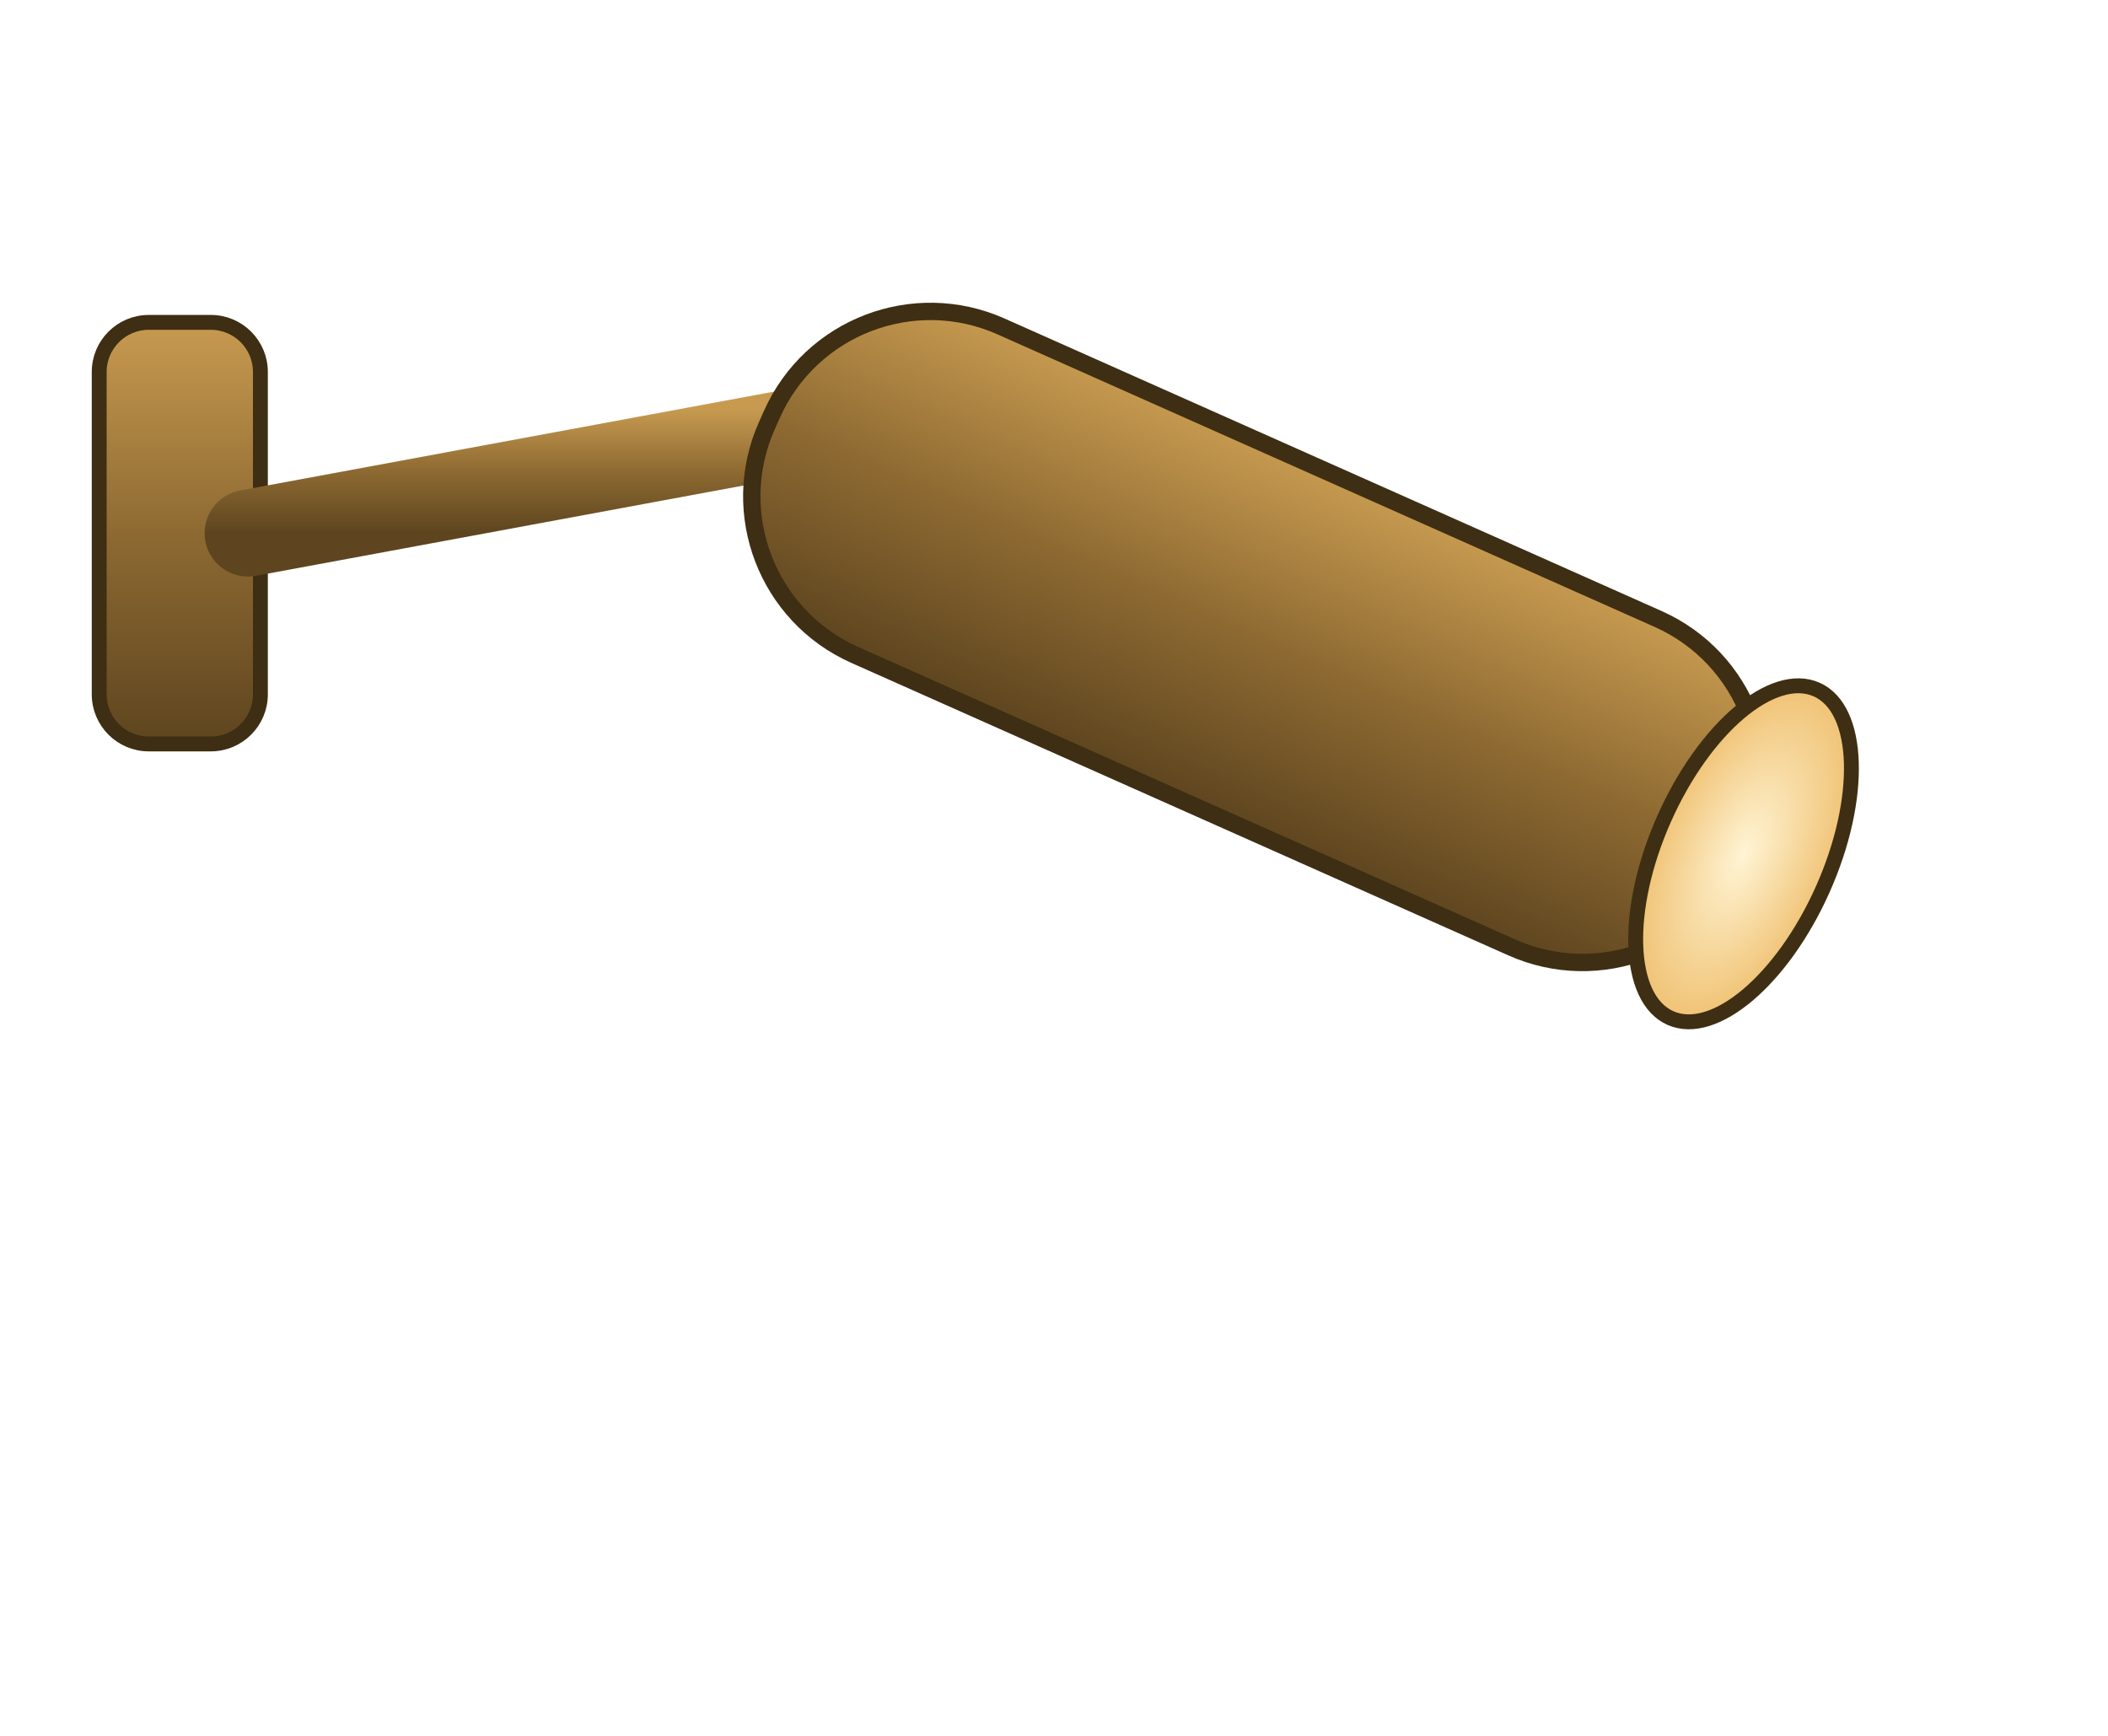
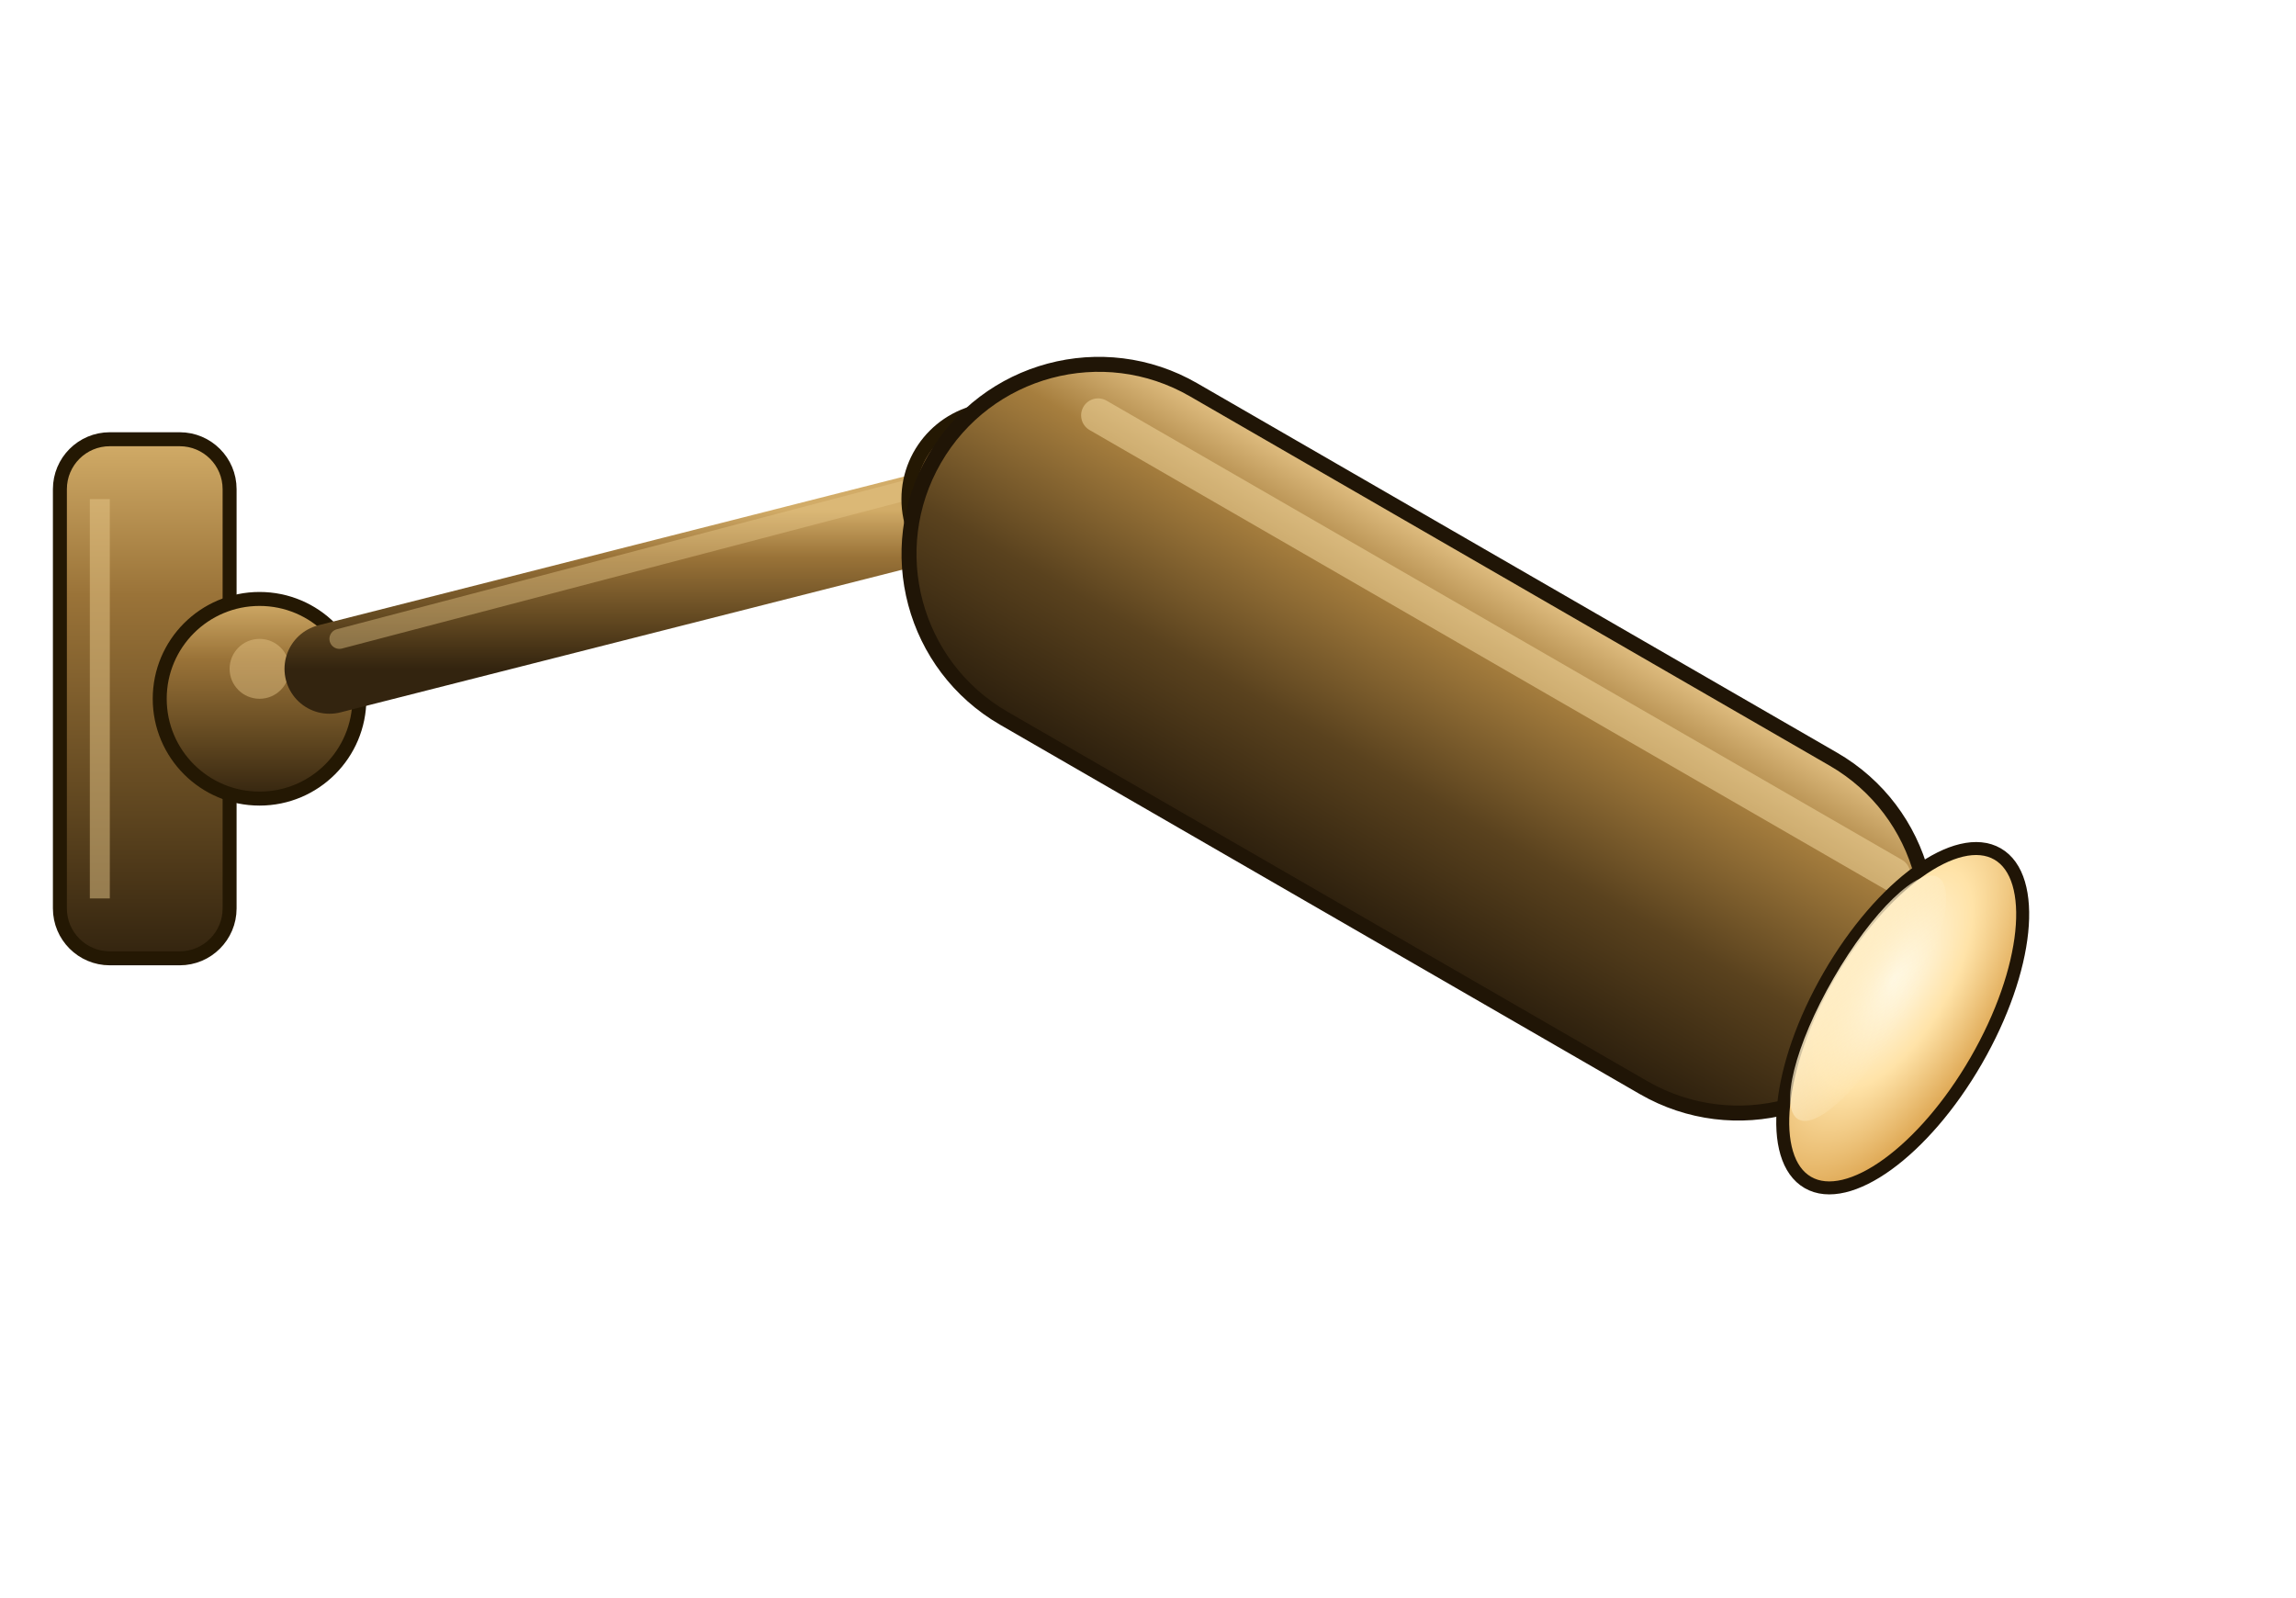
- <svg xmlns="http://www.w3.org/2000/svg" width="170" height="140" viewBox="0 0 170 140">
+ <svg xmlns="http://www.w3.org/2000/svg" width="230" height="160" viewBox="0 0 230 160">
  <defs>
-     <linearGradient id="lat" x1="0" y1="0" x2="0" y2="1">
-       <stop offset="0" stop-color="#C79A50" />
-       <stop offset=".5" stop-color="#8E6A32" />
-       <stop offset="1" stop-color="#5E451F" />
+     <linearGradient id="br" x1="0" y1="0" x2="0" y2="1">
+       <stop offset="0" stop-color="#D2AC68" />
+       <stop offset=".3" stop-color="#9A7338" />
+       <stop offset=".72" stop-color="#5E451F" />
+       <stop offset="1" stop-color="#33240F" />
    </linearGradient>
-     <radialGradient id="boca" cx=".5" cy=".5" r=".5">
-       <stop offset="0" stop-color="#FFF4D4" />
-       <stop offset="1" stop-color="#F0C274" />
+     <linearGradient id="pant" x1="0" y1="0" x2="0" y2="1">
+       <stop offset="0" stop-color="#E3C184" />
+       <stop offset=".22" stop-color="#A67E3E" />
+       <stop offset=".62" stop-color="#5A421E" />
+       <stop offset="1" stop-color="#2C1F0D" />
+     </linearGradient>
+     <radialGradient id="boca2" cx=".34" cy=".42" r=".72">
+       <stop offset="0" stop-color="#FFFBEC" />
+       <stop offset=".45" stop-color="#FFE3A8" />
+       <stop offset="1" stop-color="#D79B42" />
    </radialGradient>
+     <linearGradient id="refl" x1="0" y1="0" x2="1" y2="0">
+       <stop offset="0" stop-color="#FFEFC9" stop-opacity=".9" />
+       <stop offset="1" stop-color="#FFEFC9" stop-opacity="0" />
+     </linearGradient>
  </defs>
-   <rect x="8" y="26" width="13" height="34" rx="4" fill="url(#lat)" stroke="#3E2E13" stroke-width="1.2" />
-   <path d="M20 43 L74 33" stroke="url(#lat)" stroke-width="7" stroke-linecap="round" />
-   <circle cx="76" cy="33" r="7" fill="url(#lat)" stroke="#3E2E13" stroke-width="1.2" />
-   <g transform="rotate(24 86 44)">
-     <rect x="60" y="30" width="86" height="29" rx="14" fill="url(#lat)" stroke="#3E2E13" stroke-width="1.4" />
-     <ellipse cx="146" cy="44.5" rx="7" ry="14.5" fill="url(#boca)" stroke="#3E2E13" stroke-width="1.2" />
+   <rect x="6" y="44" width="17" height="52" rx="5" fill="url(#br)" stroke="#241803" stroke-width="1.4" />
+   <path d="M10 50 L10 90" stroke="#E8C88A" stroke-width="2" opacity=".5" />
+   <circle cx="26" cy="70" r="10" fill="url(#br)" stroke="#241803" stroke-width="1.4" />
+   <circle cx="26" cy="67" r="3" fill="#E8C88A" opacity=".45" />
+   <path d="M33 67 L96 51" stroke="url(#br)" stroke-width="9" stroke-linecap="round" />
+   <path d="M34 64 L95 48" stroke="#E8C88A" stroke-width="2" opacity=".42" stroke-linecap="round" />
+   <circle cx="100" cy="50" r="9" fill="url(#br)" stroke="#241803" stroke-width="1.4" />
+   <g transform="rotate(30 104 52)">
+     <rect x="92" y="33" width="112" height="38" rx="19" fill="url(#pant)" stroke="#201506" stroke-width="1.5" />
+     <path d="M104 40 L196 40" stroke="#F0D59B" stroke-width="3.4" opacity=".55" stroke-linecap="round" />
+     <ellipse cx="204" cy="52" rx="8.5" ry="19" fill="url(#boca2)" stroke="#201506" stroke-width="1.3" />
+     <ellipse cx="200" cy="52" rx="4" ry="14" fill="url(#refl)" />
  </g>
</svg>
